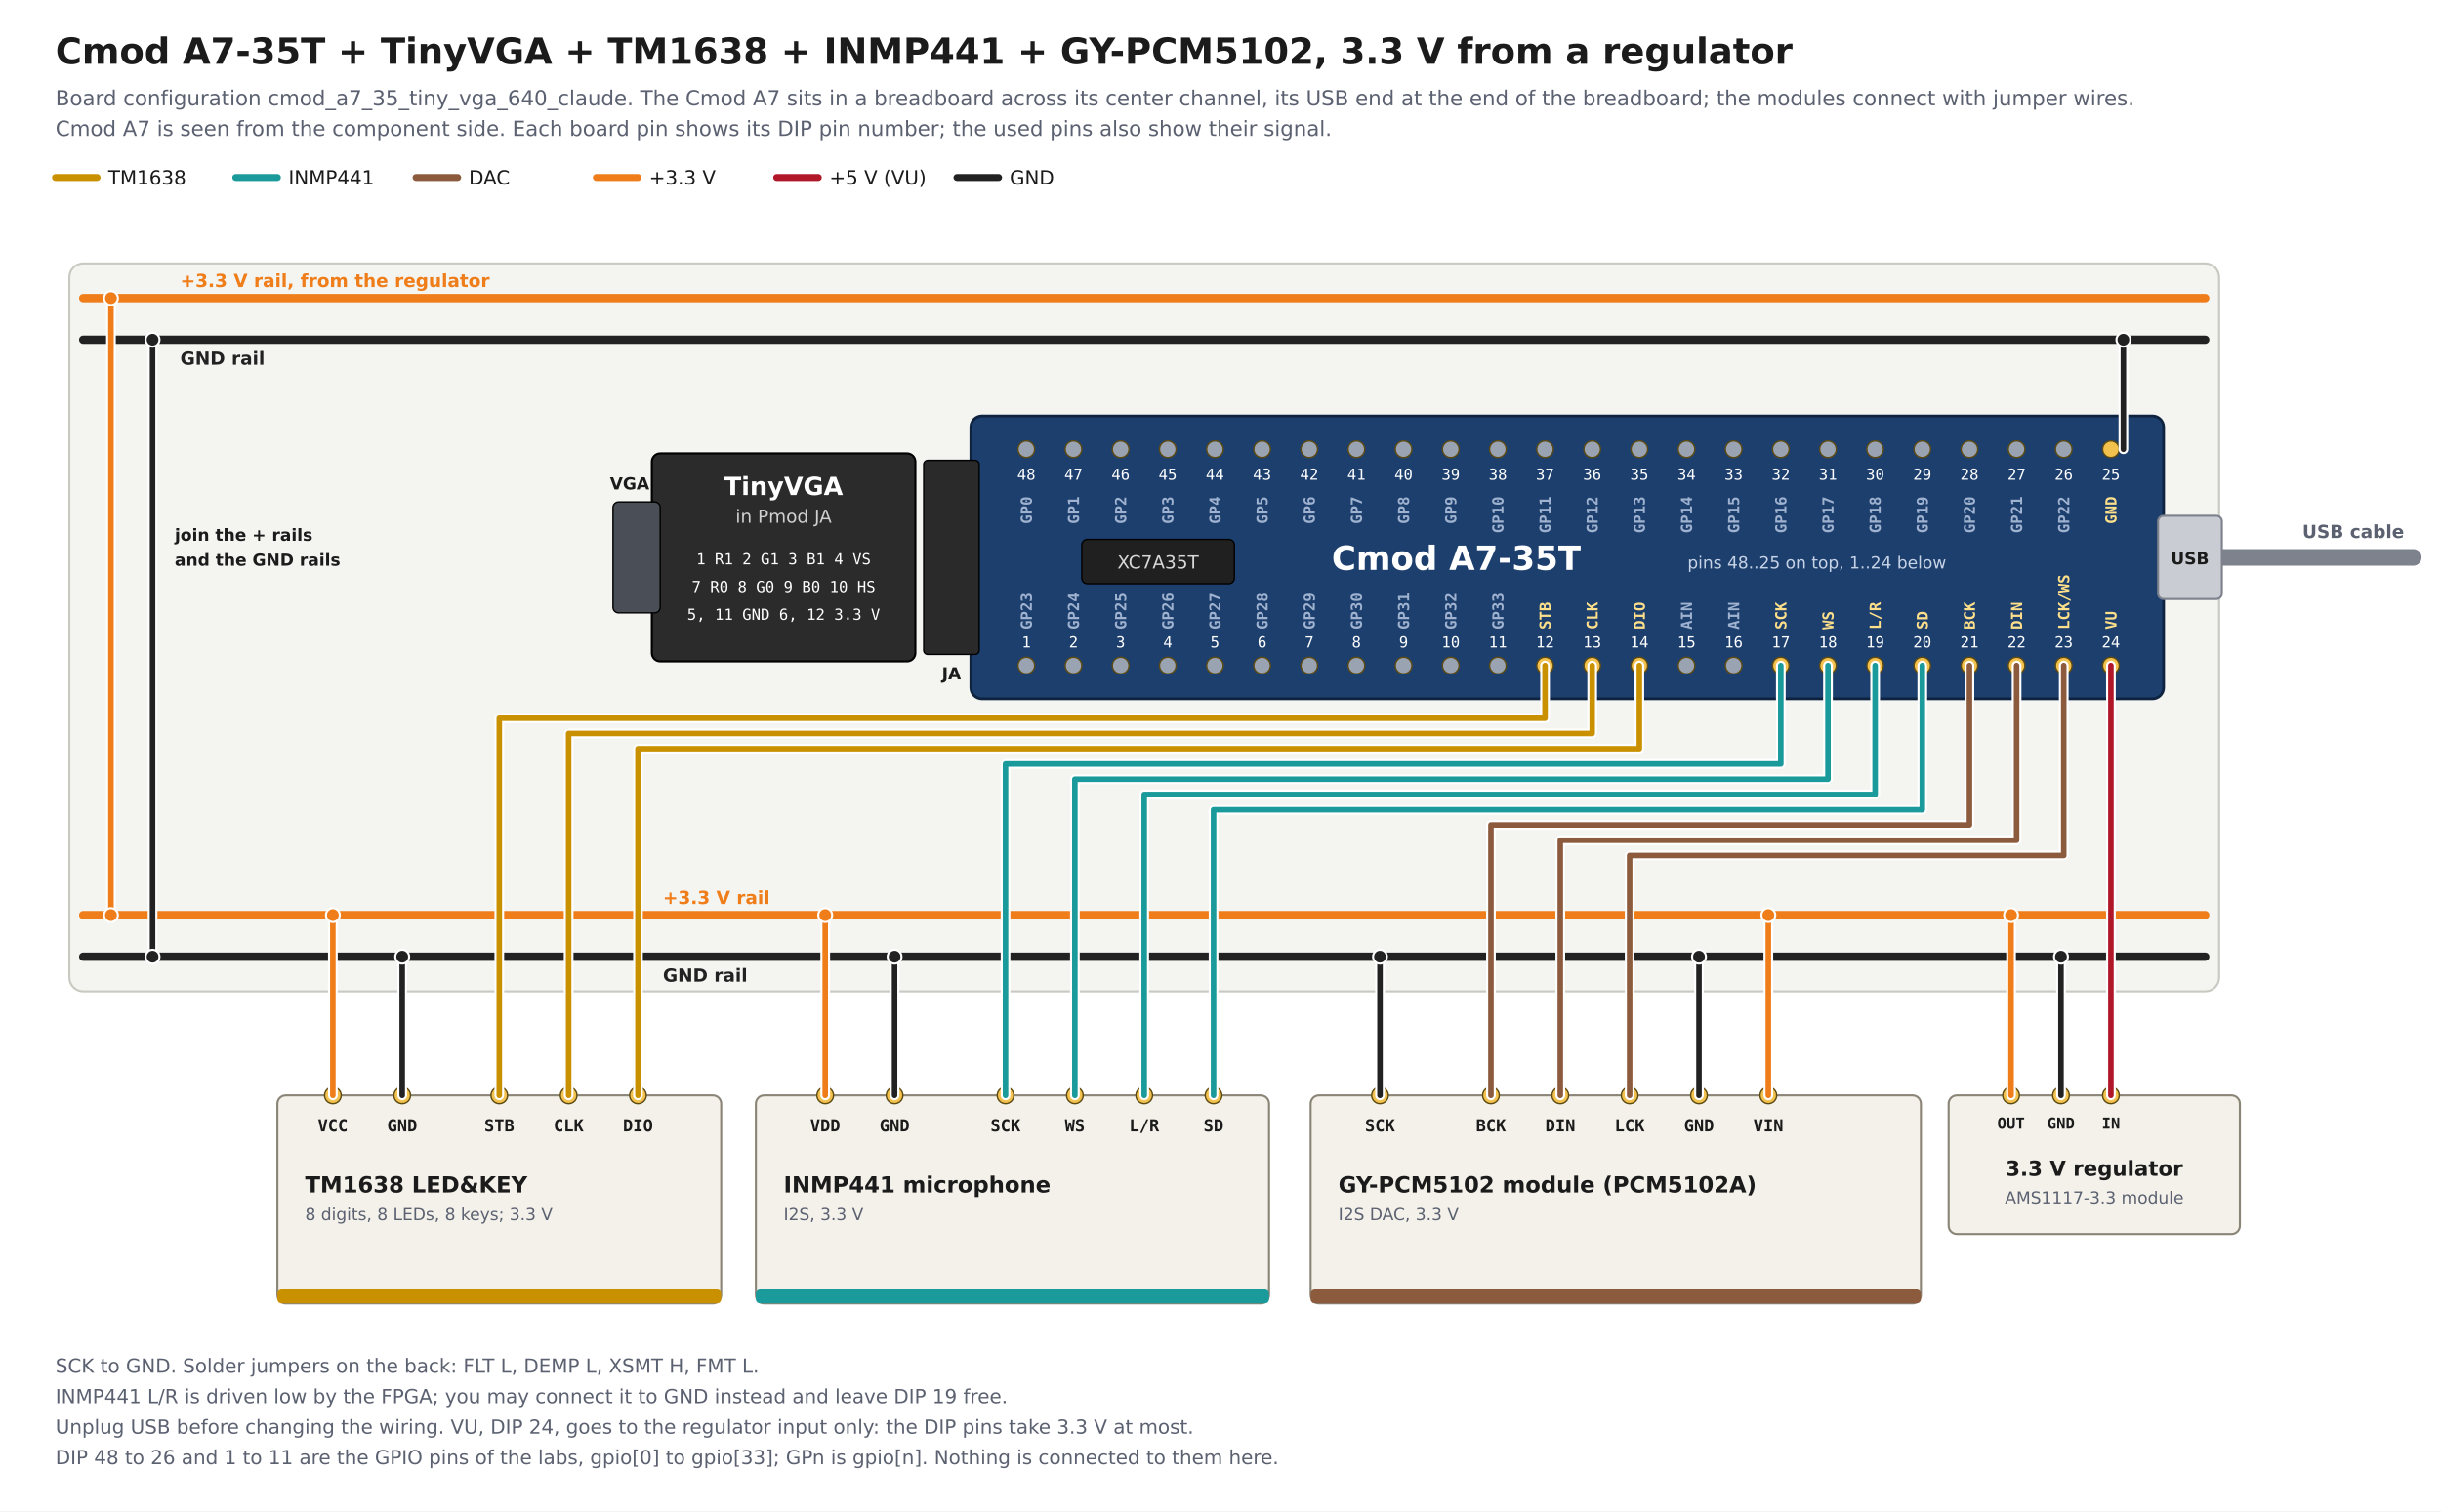
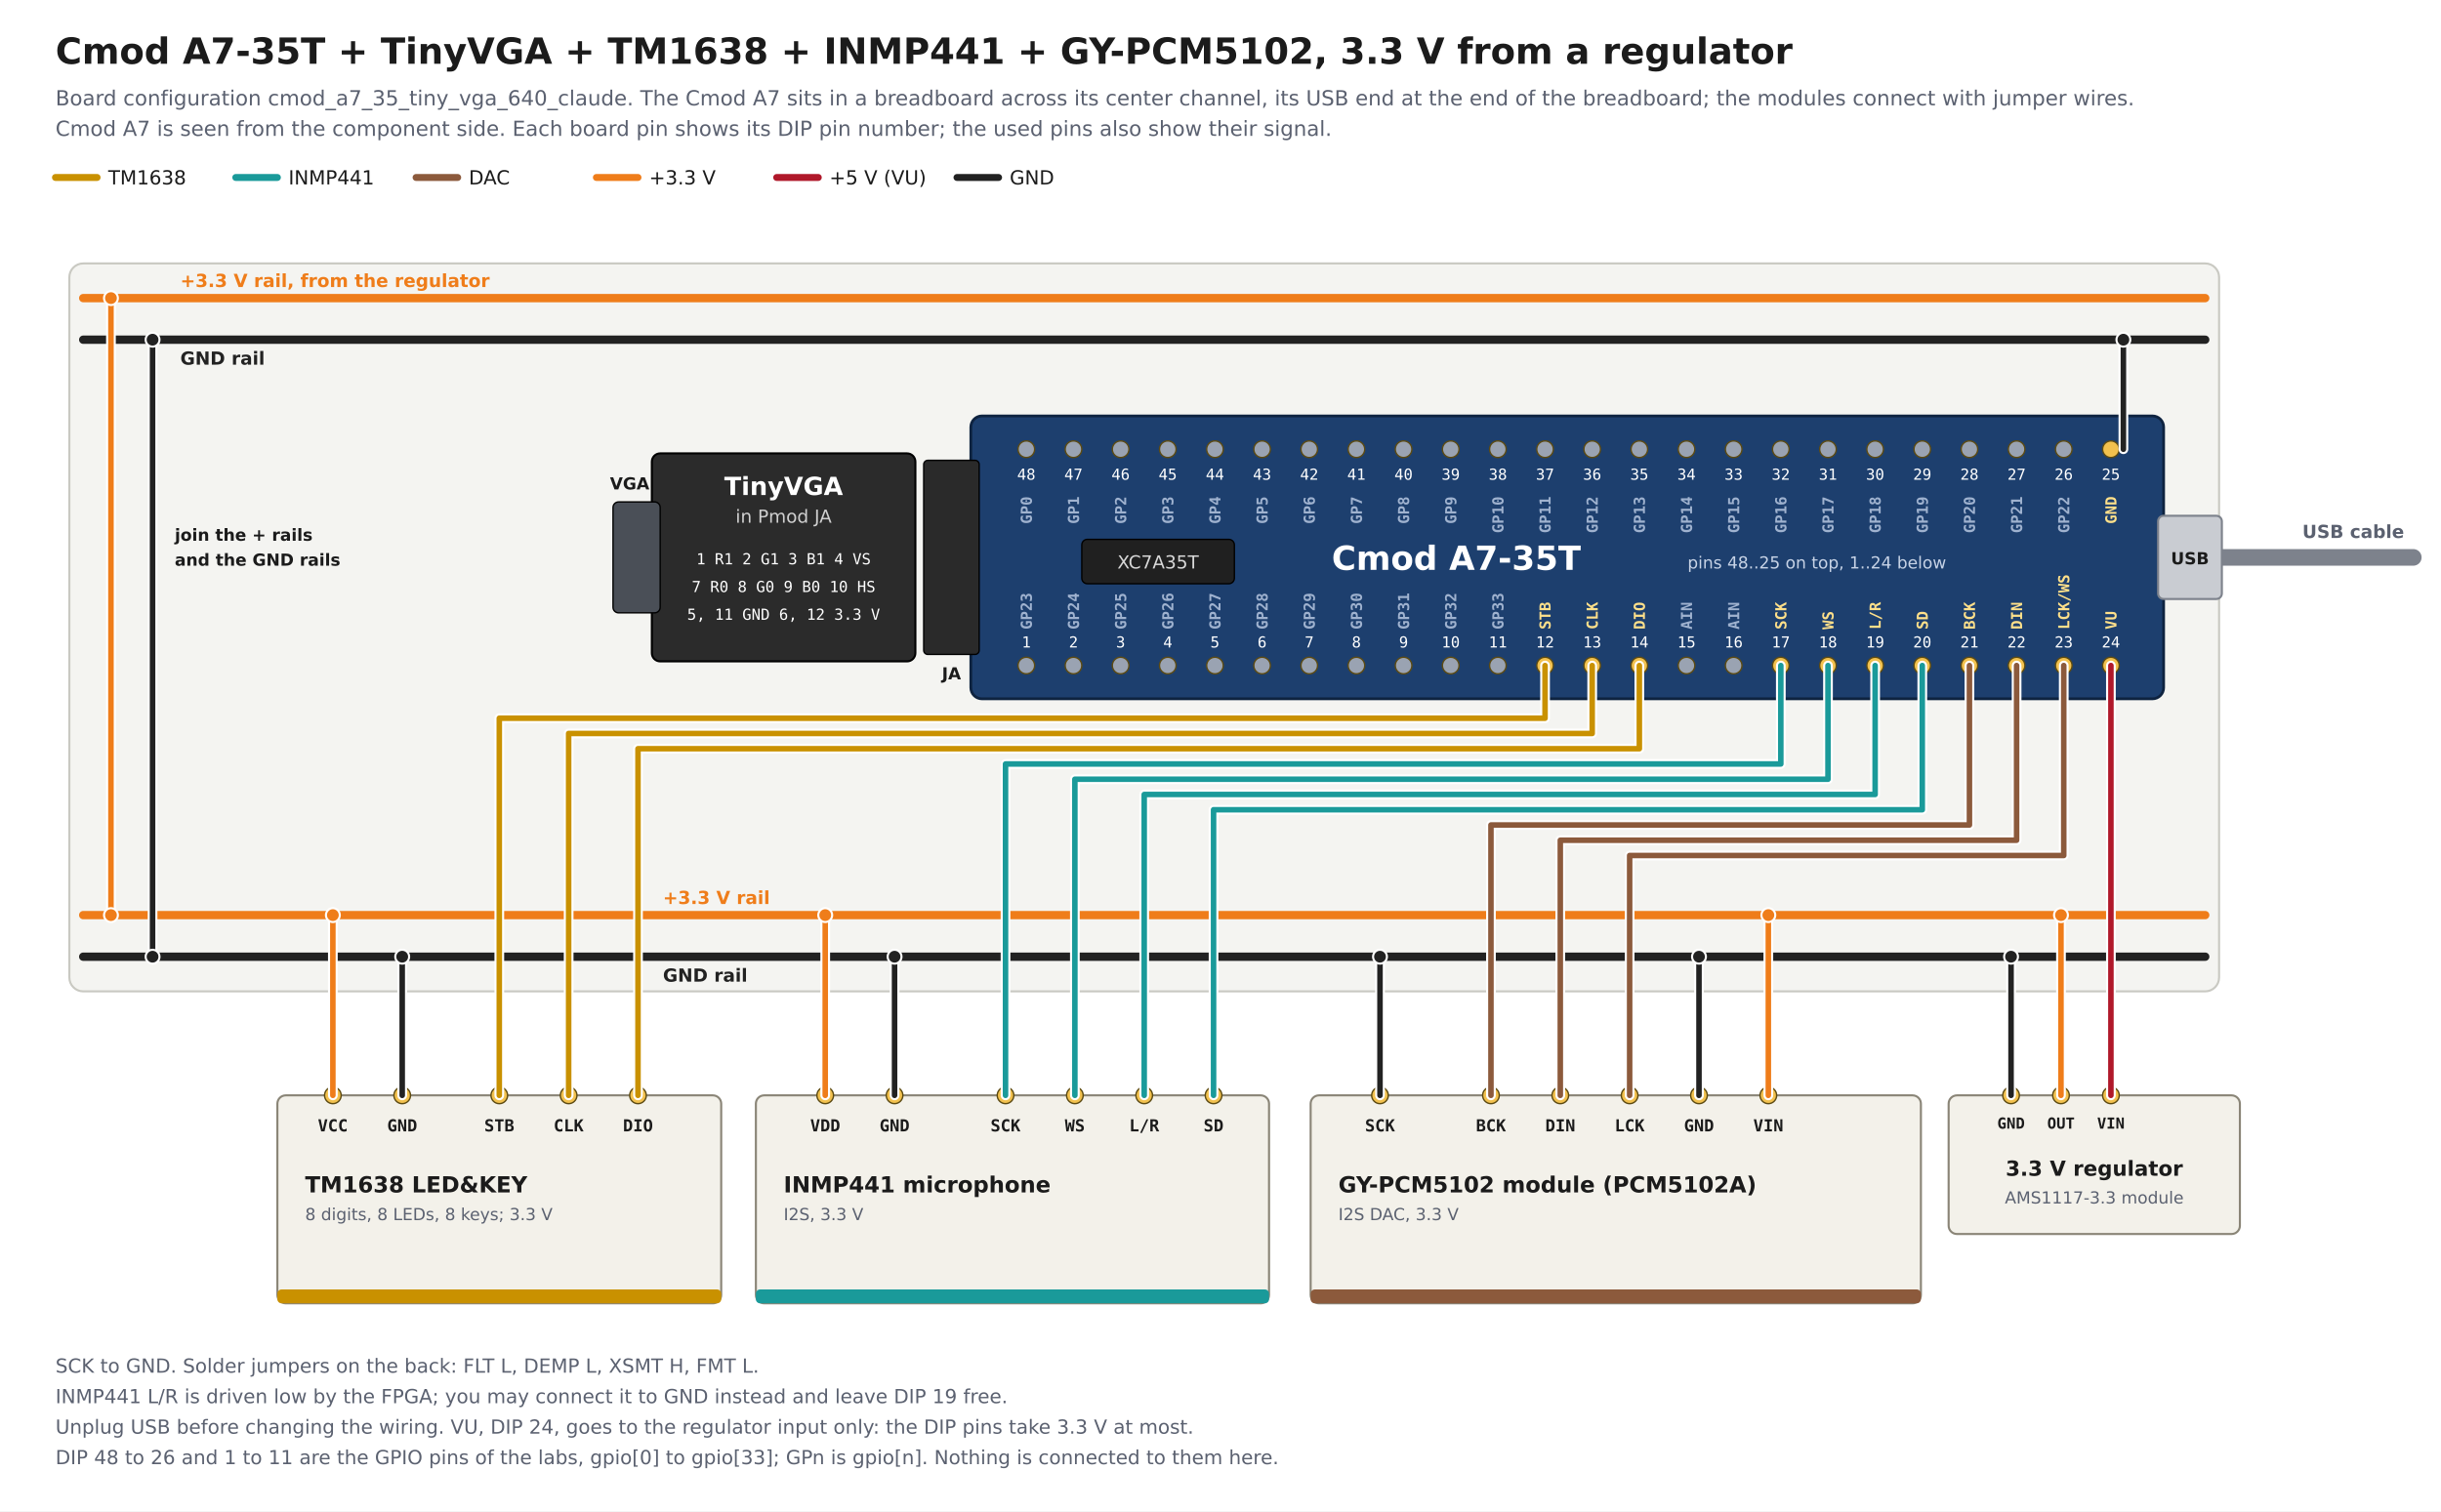
<svg xmlns="http://www.w3.org/2000/svg" width="1760" height="1090" viewBox="0 0 1760 1090">
  <rect width="1760" height="1090" fill="#ffffff" />
  <text x="40" y="46" font-family="DejaVu Sans, Liberation Sans, Arial, sans-serif" font-size="26" font-weight="bold" fill="#1b1b1b" text-anchor="start">Cmod A7-35T + TinyVGA + TM1638 + INMP441 + GY-PCM5102, 3.3 V from a regulator</text>
  <text x="40" y="76" font-family="DejaVu Sans, Liberation Sans, Arial, sans-serif" font-size="15" font-weight="normal" fill="#5b6170" text-anchor="start">Board configuration cmod_a7_35_tiny_vga_640_claude. The Cmod A7 sits in a breadboard across its center channel, its USB end at the end of the breadboard; the modules connect with jumper wires.</text>
  <text x="40" y="98" font-family="DejaVu Sans, Liberation Sans, Arial, sans-serif" font-size="15" font-weight="normal" fill="#5b6170" text-anchor="start">Cmod A7 is seen from the component side. Each board pin shows its DIP pin number; the used pins also show their signal.</text>
  <line x1="40" y1="128" x2="70" y2="128" stroke="#c99100" stroke-width="5" stroke-linecap="round" />
  <text x="78" y="133" font-family="DejaVu Sans, Liberation Sans, Arial, sans-serif" font-size="14" font-weight="normal" fill="#1b1b1b" text-anchor="start">TM1638</text>
  <line x1="170" y1="128" x2="200" y2="128" stroke="#1a9a9a" stroke-width="5" stroke-linecap="round" />
  <text x="208" y="133" font-family="DejaVu Sans, Liberation Sans, Arial, sans-serif" font-size="14" font-weight="normal" fill="#1b1b1b" text-anchor="start">INMP441</text>
  <line x1="300" y1="128" x2="330" y2="128" stroke="#8c5a3c" stroke-width="5" stroke-linecap="round" />
  <text x="338" y="133" font-family="DejaVu Sans, Liberation Sans, Arial, sans-serif" font-size="14" font-weight="normal" fill="#1b1b1b" text-anchor="start">DAC</text>
  <line x1="430" y1="128" x2="460" y2="128" stroke="#ef7d1a" stroke-width="5" stroke-linecap="round" />
  <text x="468" y="133" font-family="DejaVu Sans, Liberation Sans, Arial, sans-serif" font-size="14" font-weight="normal" fill="#1b1b1b" text-anchor="start">+3.3 V</text>
  <line x1="560" y1="128" x2="590" y2="128" stroke="#b0182a" stroke-width="5" stroke-linecap="round" />
  <text x="598" y="133" font-family="DejaVu Sans, Liberation Sans, Arial, sans-serif" font-size="14" font-weight="normal" fill="#1b1b1b" text-anchor="start">+5 V (VU)</text>
  <line x1="690" y1="128" x2="720" y2="128" stroke="#222222" stroke-width="5" stroke-linecap="round" />
  <text x="728" y="133" font-family="DejaVu Sans, Liberation Sans, Arial, sans-serif" font-size="14" font-weight="normal" fill="#1b1b1b" text-anchor="start">GND</text>
  <rect x="50" y="190" width="1550" height="525" rx="10" fill="#f4f4f1" stroke="#c9c9c2" stroke-width="1.5" />
  <text x="130" y="207" font-family="DejaVu Sans, Liberation Sans, Arial, sans-serif" font-size="13" font-weight="bold" fill="#ef7d1a" text-anchor="start">+3.3 V rail, from the regulator</text>
  <text x="130" y="263" font-family="DejaVu Sans, Liberation Sans, Arial, sans-serif" font-size="13" font-weight="bold" fill="#222222" text-anchor="start">GND rail</text>
  <text x="478" y="652" font-family="DejaVu Sans, Liberation Sans, Arial, sans-serif" font-size="13" font-weight="bold" fill="#ef7d1a" text-anchor="start">+3.3 V rail</text>
  <text x="478" y="708" font-family="DejaVu Sans, Liberation Sans, Arial, sans-serif" font-size="13" font-weight="bold" fill="#222222" text-anchor="start">GND rail</text>
  <line x1="60" y1="215" x2="1590" y2="215" stroke="#ef7d1a" stroke-width="6" stroke-linecap="round" />
  <line x1="60" y1="245" x2="1590" y2="245" stroke="#222222" stroke-width="6" stroke-linecap="round" />
  <line x1="60" y1="660" x2="1590" y2="660" stroke="#ef7d1a" stroke-width="6" stroke-linecap="round" />
  <line x1="60" y1="690" x2="1590" y2="690" stroke="#222222" stroke-width="6" stroke-linecap="round" />
  <polyline points="80,215 80,660" fill="none" stroke="#ffffff" stroke-width="7" stroke-linejoin="round" stroke-linecap="round" />
  <polyline points="80,215 80,660" fill="none" stroke="#ef7d1a" stroke-width="4" stroke-linejoin="round" stroke-linecap="round" />
  <circle cx="80" cy="215" r="5" fill="#ef7d1a" stroke="#ffffff" stroke-width="1.5" />
  <circle cx="80" cy="660" r="5" fill="#ef7d1a" stroke="#ffffff" stroke-width="1.5" />
  <polyline points="110,245 110,690" fill="none" stroke="#ffffff" stroke-width="7" stroke-linejoin="round" stroke-linecap="round" />
  <polyline points="110,245 110,690" fill="none" stroke="#222222" stroke-width="4" stroke-linejoin="round" stroke-linecap="round" />
  <circle cx="110" cy="245" r="5" fill="#222222" stroke="#ffffff" stroke-width="1.5" />
  <circle cx="110" cy="690" r="5" fill="#222222" stroke="#ffffff" stroke-width="1.5" />
  <text x="126" y="390" font-family="DejaVu Sans, Liberation Sans, Arial, sans-serif" font-size="12" font-weight="bold" fill="#1b1b1b" text-anchor="start">join the + rails</text>
  <text x="126" y="408" font-family="DejaVu Sans, Liberation Sans, Arial, sans-serif" font-size="12" font-weight="bold" fill="#1b1b1b" text-anchor="start">and the GND rails</text>
  <rect x="700" y="300" width="860" height="204" rx="8" fill="#1d3f6e" stroke="#0e2340" stroke-width="2" />
  <line x1="1602" y1="402" x2="1740" y2="402" stroke="#7d828c" stroke-width="12" stroke-linecap="round" />
  <rect x="1556" y="372" width="46" height="60" rx="4" fill="#c9ccd2" stroke="#7d828c" stroke-width="1.5" />
  <text x="1579" y="407" font-family="DejaVu Sans, Liberation Sans, Arial, sans-serif" font-size="12" font-weight="bold" fill="#1b1b1b" text-anchor="middle">USB</text>
  <text x="1660" y="388" font-family="DejaVu Sans, Liberation Sans, Arial, sans-serif" font-size="13" font-weight="bold" fill="#5b6170" text-anchor="start">USB cable</text>
  <rect x="780" y="389" width="110" height="32" rx="4" fill="#202020" stroke="#000000" stroke-width="1" />
  <text x="835" y="410" font-family="DejaVu Sans, Liberation Sans, Arial, sans-serif" font-size="13" font-weight="normal" fill="#d8d8d8" text-anchor="middle">XC7A35T</text>
  <text x="1050" y="411" font-family="DejaVu Sans, Liberation Sans, Arial, sans-serif" font-size="24" font-weight="bold" fill="#ffffff" text-anchor="middle">Cmod A7-35T</text>
  <text x="1310" y="410" font-family="DejaVu Sans, Liberation Sans, Arial, sans-serif" font-size="12" font-weight="normal" fill="#c7d3e6" text-anchor="middle">pins 48..25 on top, 1..24 below</text>
  <circle cx="740" cy="480" r="6" fill="#9aa3b2" stroke="#5c4a12" stroke-width="1" />
  <text x="740" y="467" font-family="DejaVu Sans Mono, Liberation Mono, monospace" font-size="11" font-weight="normal" fill="#ffffff" text-anchor="middle">1</text>
  <text x="744" y="454" font-family="DejaVu Sans Mono, Liberation Mono, monospace" font-size="11" font-weight="bold" fill="#9fb2cf" text-anchor="start" transform="rotate(-90 744 454)">GP23</text>
  <circle cx="774" cy="480" r="6" fill="#9aa3b2" stroke="#5c4a12" stroke-width="1" />
  <text x="774" y="467" font-family="DejaVu Sans Mono, Liberation Mono, monospace" font-size="11" font-weight="normal" fill="#ffffff" text-anchor="middle">2</text>
  <text x="778" y="454" font-family="DejaVu Sans Mono, Liberation Mono, monospace" font-size="11" font-weight="bold" fill="#9fb2cf" text-anchor="start" transform="rotate(-90 778 454)">GP24</text>
  <circle cx="808" cy="480" r="6" fill="#9aa3b2" stroke="#5c4a12" stroke-width="1" />
  <text x="808" y="467" font-family="DejaVu Sans Mono, Liberation Mono, monospace" font-size="11" font-weight="normal" fill="#ffffff" text-anchor="middle">3</text>
  <text x="812" y="454" font-family="DejaVu Sans Mono, Liberation Mono, monospace" font-size="11" font-weight="bold" fill="#9fb2cf" text-anchor="start" transform="rotate(-90 812 454)">GP25</text>
  <circle cx="842" cy="480" r="6" fill="#9aa3b2" stroke="#5c4a12" stroke-width="1" />
  <text x="842" y="467" font-family="DejaVu Sans Mono, Liberation Mono, monospace" font-size="11" font-weight="normal" fill="#ffffff" text-anchor="middle">4</text>
  <text x="846" y="454" font-family="DejaVu Sans Mono, Liberation Mono, monospace" font-size="11" font-weight="bold" fill="#9fb2cf" text-anchor="start" transform="rotate(-90 846 454)">GP26</text>
  <circle cx="876" cy="480" r="6" fill="#9aa3b2" stroke="#5c4a12" stroke-width="1" />
  <text x="876" y="467" font-family="DejaVu Sans Mono, Liberation Mono, monospace" font-size="11" font-weight="normal" fill="#ffffff" text-anchor="middle">5</text>
  <text x="880" y="454" font-family="DejaVu Sans Mono, Liberation Mono, monospace" font-size="11" font-weight="bold" fill="#9fb2cf" text-anchor="start" transform="rotate(-90 880 454)">GP27</text>
  <circle cx="910" cy="480" r="6" fill="#9aa3b2" stroke="#5c4a12" stroke-width="1" />
  <text x="910" y="467" font-family="DejaVu Sans Mono, Liberation Mono, monospace" font-size="11" font-weight="normal" fill="#ffffff" text-anchor="middle">6</text>
  <text x="914" y="454" font-family="DejaVu Sans Mono, Liberation Mono, monospace" font-size="11" font-weight="bold" fill="#9fb2cf" text-anchor="start" transform="rotate(-90 914 454)">GP28</text>
  <circle cx="944" cy="480" r="6" fill="#9aa3b2" stroke="#5c4a12" stroke-width="1" />
  <text x="944" y="467" font-family="DejaVu Sans Mono, Liberation Mono, monospace" font-size="11" font-weight="normal" fill="#ffffff" text-anchor="middle">7</text>
  <text x="948" y="454" font-family="DejaVu Sans Mono, Liberation Mono, monospace" font-size="11" font-weight="bold" fill="#9fb2cf" text-anchor="start" transform="rotate(-90 948 454)">GP29</text>
  <circle cx="978" cy="480" r="6" fill="#9aa3b2" stroke="#5c4a12" stroke-width="1" />
  <text x="978" y="467" font-family="DejaVu Sans Mono, Liberation Mono, monospace" font-size="11" font-weight="normal" fill="#ffffff" text-anchor="middle">8</text>
  <text x="982" y="454" font-family="DejaVu Sans Mono, Liberation Mono, monospace" font-size="11" font-weight="bold" fill="#9fb2cf" text-anchor="start" transform="rotate(-90 982 454)">GP30</text>
  <circle cx="1012" cy="480" r="6" fill="#9aa3b2" stroke="#5c4a12" stroke-width="1" />
  <text x="1012" y="467" font-family="DejaVu Sans Mono, Liberation Mono, monospace" font-size="11" font-weight="normal" fill="#ffffff" text-anchor="middle">9</text>
  <text x="1016" y="454" font-family="DejaVu Sans Mono, Liberation Mono, monospace" font-size="11" font-weight="bold" fill="#9fb2cf" text-anchor="start" transform="rotate(-90 1016 454)">GP31</text>
  <circle cx="1046" cy="480" r="6" fill="#9aa3b2" stroke="#5c4a12" stroke-width="1" />
  <text x="1046" y="467" font-family="DejaVu Sans Mono, Liberation Mono, monospace" font-size="11" font-weight="normal" fill="#ffffff" text-anchor="middle">10</text>
  <text x="1050" y="454" font-family="DejaVu Sans Mono, Liberation Mono, monospace" font-size="11" font-weight="bold" fill="#9fb2cf" text-anchor="start" transform="rotate(-90 1050 454)">GP32</text>
  <circle cx="1080" cy="480" r="6" fill="#9aa3b2" stroke="#5c4a12" stroke-width="1" />
  <text x="1080" y="467" font-family="DejaVu Sans Mono, Liberation Mono, monospace" font-size="11" font-weight="normal" fill="#ffffff" text-anchor="middle">11</text>
  <text x="1084" y="454" font-family="DejaVu Sans Mono, Liberation Mono, monospace" font-size="11" font-weight="bold" fill="#9fb2cf" text-anchor="start" transform="rotate(-90 1084 454)">GP33</text>
  <circle cx="1114" cy="480" r="6" fill="#f2c14e" stroke="#5c4a12" stroke-width="1" />
  <text x="1114" y="467" font-family="DejaVu Sans Mono, Liberation Mono, monospace" font-size="11" font-weight="normal" fill="#ffffff" text-anchor="middle">12</text>
  <text x="1118" y="454" font-family="DejaVu Sans Mono, Liberation Mono, monospace" font-size="11" font-weight="bold" fill="#ffe08a" text-anchor="start" transform="rotate(-90 1118 454)">STB</text>
  <circle cx="1148" cy="480" r="6" fill="#f2c14e" stroke="#5c4a12" stroke-width="1" />
  <text x="1148" y="467" font-family="DejaVu Sans Mono, Liberation Mono, monospace" font-size="11" font-weight="normal" fill="#ffffff" text-anchor="middle">13</text>
  <text x="1152" y="454" font-family="DejaVu Sans Mono, Liberation Mono, monospace" font-size="11" font-weight="bold" fill="#ffe08a" text-anchor="start" transform="rotate(-90 1152 454)">CLK</text>
  <circle cx="1182" cy="480" r="6" fill="#f2c14e" stroke="#5c4a12" stroke-width="1" />
  <text x="1182" y="467" font-family="DejaVu Sans Mono, Liberation Mono, monospace" font-size="11" font-weight="normal" fill="#ffffff" text-anchor="middle">14</text>
  <text x="1186" y="454" font-family="DejaVu Sans Mono, Liberation Mono, monospace" font-size="11" font-weight="bold" fill="#ffe08a" text-anchor="start" transform="rotate(-90 1186 454)">DIO</text>
  <circle cx="1216" cy="480" r="6" fill="#9aa3b2" stroke="#5c4a12" stroke-width="1" />
  <text x="1216" y="467" font-family="DejaVu Sans Mono, Liberation Mono, monospace" font-size="11" font-weight="normal" fill="#ffffff" text-anchor="middle">15</text>
  <text x="1220" y="454" font-family="DejaVu Sans Mono, Liberation Mono, monospace" font-size="11" font-weight="bold" fill="#9fb2cf" text-anchor="start" transform="rotate(-90 1220 454)">AIN</text>
  <circle cx="1250" cy="480" r="6" fill="#9aa3b2" stroke="#5c4a12" stroke-width="1" />
  <text x="1250" y="467" font-family="DejaVu Sans Mono, Liberation Mono, monospace" font-size="11" font-weight="normal" fill="#ffffff" text-anchor="middle">16</text>
  <text x="1254" y="454" font-family="DejaVu Sans Mono, Liberation Mono, monospace" font-size="11" font-weight="bold" fill="#9fb2cf" text-anchor="start" transform="rotate(-90 1254 454)">AIN</text>
  <circle cx="1284" cy="480" r="6" fill="#f2c14e" stroke="#5c4a12" stroke-width="1" />
  <text x="1284" y="467" font-family="DejaVu Sans Mono, Liberation Mono, monospace" font-size="11" font-weight="normal" fill="#ffffff" text-anchor="middle">17</text>
  <text x="1288" y="454" font-family="DejaVu Sans Mono, Liberation Mono, monospace" font-size="11" font-weight="bold" fill="#ffe08a" text-anchor="start" transform="rotate(-90 1288 454)">SCK</text>
  <circle cx="1318" cy="480" r="6" fill="#f2c14e" stroke="#5c4a12" stroke-width="1" />
  <text x="1318" y="467" font-family="DejaVu Sans Mono, Liberation Mono, monospace" font-size="11" font-weight="normal" fill="#ffffff" text-anchor="middle">18</text>
  <text x="1322" y="454" font-family="DejaVu Sans Mono, Liberation Mono, monospace" font-size="11" font-weight="bold" fill="#ffe08a" text-anchor="start" transform="rotate(-90 1322 454)">WS</text>
  <circle cx="1352" cy="480" r="6" fill="#f2c14e" stroke="#5c4a12" stroke-width="1" />
  <text x="1352" y="467" font-family="DejaVu Sans Mono, Liberation Mono, monospace" font-size="11" font-weight="normal" fill="#ffffff" text-anchor="middle">19</text>
  <text x="1356" y="454" font-family="DejaVu Sans Mono, Liberation Mono, monospace" font-size="11" font-weight="bold" fill="#ffe08a" text-anchor="start" transform="rotate(-90 1356 454)">L/R</text>
  <circle cx="1386" cy="480" r="6" fill="#f2c14e" stroke="#5c4a12" stroke-width="1" />
  <text x="1386" y="467" font-family="DejaVu Sans Mono, Liberation Mono, monospace" font-size="11" font-weight="normal" fill="#ffffff" text-anchor="middle">20</text>
  <text x="1390" y="454" font-family="DejaVu Sans Mono, Liberation Mono, monospace" font-size="11" font-weight="bold" fill="#ffe08a" text-anchor="start" transform="rotate(-90 1390 454)">SD</text>
  <circle cx="1420" cy="480" r="6" fill="#f2c14e" stroke="#5c4a12" stroke-width="1" />
  <text x="1420" y="467" font-family="DejaVu Sans Mono, Liberation Mono, monospace" font-size="11" font-weight="normal" fill="#ffffff" text-anchor="middle">21</text>
  <text x="1424" y="454" font-family="DejaVu Sans Mono, Liberation Mono, monospace" font-size="11" font-weight="bold" fill="#ffe08a" text-anchor="start" transform="rotate(-90 1424 454)">BCK</text>
  <circle cx="1454" cy="480" r="6" fill="#f2c14e" stroke="#5c4a12" stroke-width="1" />
  <text x="1454" y="467" font-family="DejaVu Sans Mono, Liberation Mono, monospace" font-size="11" font-weight="normal" fill="#ffffff" text-anchor="middle">22</text>
  <text x="1458" y="454" font-family="DejaVu Sans Mono, Liberation Mono, monospace" font-size="11" font-weight="bold" fill="#ffe08a" text-anchor="start" transform="rotate(-90 1458 454)">DIN</text>
  <circle cx="1488" cy="480" r="6" fill="#f2c14e" stroke="#5c4a12" stroke-width="1" />
  <text x="1488" y="467" font-family="DejaVu Sans Mono, Liberation Mono, monospace" font-size="11" font-weight="normal" fill="#ffffff" text-anchor="middle">23</text>
  <text x="1492" y="454" font-family="DejaVu Sans Mono, Liberation Mono, monospace" font-size="11" font-weight="bold" fill="#ffe08a" text-anchor="start" transform="rotate(-90 1492 454)">LCK/WS</text>
  <circle cx="1522" cy="480" r="6" fill="#f2c14e" stroke="#5c4a12" stroke-width="1" />
  <text x="1522" y="467" font-family="DejaVu Sans Mono, Liberation Mono, monospace" font-size="11" font-weight="normal" fill="#ffffff" text-anchor="middle">24</text>
  <text x="1526" y="454" font-family="DejaVu Sans Mono, Liberation Mono, monospace" font-size="11" font-weight="bold" fill="#ffe08a" text-anchor="start" transform="rotate(-90 1526 454)">VU</text>
  <circle cx="1522" cy="324" r="6" fill="#f2c14e" stroke="#5c4a12" stroke-width="1" />
  <text x="1522" y="346" font-family="DejaVu Sans Mono, Liberation Mono, monospace" font-size="11" font-weight="normal" fill="#ffffff" text-anchor="middle">25</text>
  <text x="1526" y="358" font-family="DejaVu Sans Mono, Liberation Mono, monospace" font-size="11" font-weight="bold" fill="#ffe08a" text-anchor="end" transform="rotate(-90 1526 358)">GND</text>
  <circle cx="1488" cy="324" r="6" fill="#9aa3b2" stroke="#5c4a12" stroke-width="1" />
  <text x="1488" y="346" font-family="DejaVu Sans Mono, Liberation Mono, monospace" font-size="11" font-weight="normal" fill="#ffffff" text-anchor="middle">26</text>
  <text x="1492" y="358" font-family="DejaVu Sans Mono, Liberation Mono, monospace" font-size="11" font-weight="bold" fill="#9fb2cf" text-anchor="end" transform="rotate(-90 1492 358)">GP22</text>
  <circle cx="1454" cy="324" r="6" fill="#9aa3b2" stroke="#5c4a12" stroke-width="1" />
  <text x="1454" y="346" font-family="DejaVu Sans Mono, Liberation Mono, monospace" font-size="11" font-weight="normal" fill="#ffffff" text-anchor="middle">27</text>
  <text x="1458" y="358" font-family="DejaVu Sans Mono, Liberation Mono, monospace" font-size="11" font-weight="bold" fill="#9fb2cf" text-anchor="end" transform="rotate(-90 1458 358)">GP21</text>
  <circle cx="1420" cy="324" r="6" fill="#9aa3b2" stroke="#5c4a12" stroke-width="1" />
  <text x="1420" y="346" font-family="DejaVu Sans Mono, Liberation Mono, monospace" font-size="11" font-weight="normal" fill="#ffffff" text-anchor="middle">28</text>
  <text x="1424" y="358" font-family="DejaVu Sans Mono, Liberation Mono, monospace" font-size="11" font-weight="bold" fill="#9fb2cf" text-anchor="end" transform="rotate(-90 1424 358)">GP20</text>
  <circle cx="1386" cy="324" r="6" fill="#9aa3b2" stroke="#5c4a12" stroke-width="1" />
  <text x="1386" y="346" font-family="DejaVu Sans Mono, Liberation Mono, monospace" font-size="11" font-weight="normal" fill="#ffffff" text-anchor="middle">29</text>
  <text x="1390" y="358" font-family="DejaVu Sans Mono, Liberation Mono, monospace" font-size="11" font-weight="bold" fill="#9fb2cf" text-anchor="end" transform="rotate(-90 1390 358)">GP19</text>
  <circle cx="1352" cy="324" r="6" fill="#9aa3b2" stroke="#5c4a12" stroke-width="1" />
  <text x="1352" y="346" font-family="DejaVu Sans Mono, Liberation Mono, monospace" font-size="11" font-weight="normal" fill="#ffffff" text-anchor="middle">30</text>
  <text x="1356" y="358" font-family="DejaVu Sans Mono, Liberation Mono, monospace" font-size="11" font-weight="bold" fill="#9fb2cf" text-anchor="end" transform="rotate(-90 1356 358)">GP18</text>
  <circle cx="1318" cy="324" r="6" fill="#9aa3b2" stroke="#5c4a12" stroke-width="1" />
  <text x="1318" y="346" font-family="DejaVu Sans Mono, Liberation Mono, monospace" font-size="11" font-weight="normal" fill="#ffffff" text-anchor="middle">31</text>
  <text x="1322" y="358" font-family="DejaVu Sans Mono, Liberation Mono, monospace" font-size="11" font-weight="bold" fill="#9fb2cf" text-anchor="end" transform="rotate(-90 1322 358)">GP17</text>
  <circle cx="1284" cy="324" r="6" fill="#9aa3b2" stroke="#5c4a12" stroke-width="1" />
  <text x="1284" y="346" font-family="DejaVu Sans Mono, Liberation Mono, monospace" font-size="11" font-weight="normal" fill="#ffffff" text-anchor="middle">32</text>
  <text x="1288" y="358" font-family="DejaVu Sans Mono, Liberation Mono, monospace" font-size="11" font-weight="bold" fill="#9fb2cf" text-anchor="end" transform="rotate(-90 1288 358)">GP16</text>
  <circle cx="1250" cy="324" r="6" fill="#9aa3b2" stroke="#5c4a12" stroke-width="1" />
  <text x="1250" y="346" font-family="DejaVu Sans Mono, Liberation Mono, monospace" font-size="11" font-weight="normal" fill="#ffffff" text-anchor="middle">33</text>
  <text x="1254" y="358" font-family="DejaVu Sans Mono, Liberation Mono, monospace" font-size="11" font-weight="bold" fill="#9fb2cf" text-anchor="end" transform="rotate(-90 1254 358)">GP15</text>
  <circle cx="1216" cy="324" r="6" fill="#9aa3b2" stroke="#5c4a12" stroke-width="1" />
  <text x="1216" y="346" font-family="DejaVu Sans Mono, Liberation Mono, monospace" font-size="11" font-weight="normal" fill="#ffffff" text-anchor="middle">34</text>
  <text x="1220" y="358" font-family="DejaVu Sans Mono, Liberation Mono, monospace" font-size="11" font-weight="bold" fill="#9fb2cf" text-anchor="end" transform="rotate(-90 1220 358)">GP14</text>
  <circle cx="1182" cy="324" r="6" fill="#9aa3b2" stroke="#5c4a12" stroke-width="1" />
  <text x="1182" y="346" font-family="DejaVu Sans Mono, Liberation Mono, monospace" font-size="11" font-weight="normal" fill="#ffffff" text-anchor="middle">35</text>
  <text x="1186" y="358" font-family="DejaVu Sans Mono, Liberation Mono, monospace" font-size="11" font-weight="bold" fill="#9fb2cf" text-anchor="end" transform="rotate(-90 1186 358)">GP13</text>
  <circle cx="1148" cy="324" r="6" fill="#9aa3b2" stroke="#5c4a12" stroke-width="1" />
  <text x="1148" y="346" font-family="DejaVu Sans Mono, Liberation Mono, monospace" font-size="11" font-weight="normal" fill="#ffffff" text-anchor="middle">36</text>
  <text x="1152" y="358" font-family="DejaVu Sans Mono, Liberation Mono, monospace" font-size="11" font-weight="bold" fill="#9fb2cf" text-anchor="end" transform="rotate(-90 1152 358)">GP12</text>
  <circle cx="1114" cy="324" r="6" fill="#9aa3b2" stroke="#5c4a12" stroke-width="1" />
  <text x="1114" y="346" font-family="DejaVu Sans Mono, Liberation Mono, monospace" font-size="11" font-weight="normal" fill="#ffffff" text-anchor="middle">37</text>
  <text x="1118" y="358" font-family="DejaVu Sans Mono, Liberation Mono, monospace" font-size="11" font-weight="bold" fill="#9fb2cf" text-anchor="end" transform="rotate(-90 1118 358)">GP11</text>
  <circle cx="1080" cy="324" r="6" fill="#9aa3b2" stroke="#5c4a12" stroke-width="1" />
  <text x="1080" y="346" font-family="DejaVu Sans Mono, Liberation Mono, monospace" font-size="11" font-weight="normal" fill="#ffffff" text-anchor="middle">38</text>
  <text x="1084" y="358" font-family="DejaVu Sans Mono, Liberation Mono, monospace" font-size="11" font-weight="bold" fill="#9fb2cf" text-anchor="end" transform="rotate(-90 1084 358)">GP10</text>
  <circle cx="1046" cy="324" r="6" fill="#9aa3b2" stroke="#5c4a12" stroke-width="1" />
  <text x="1046" y="346" font-family="DejaVu Sans Mono, Liberation Mono, monospace" font-size="11" font-weight="normal" fill="#ffffff" text-anchor="middle">39</text>
  <text x="1050" y="358" font-family="DejaVu Sans Mono, Liberation Mono, monospace" font-size="11" font-weight="bold" fill="#9fb2cf" text-anchor="end" transform="rotate(-90 1050 358)">GP9</text>
  <circle cx="1012" cy="324" r="6" fill="#9aa3b2" stroke="#5c4a12" stroke-width="1" />
  <text x="1012" y="346" font-family="DejaVu Sans Mono, Liberation Mono, monospace" font-size="11" font-weight="normal" fill="#ffffff" text-anchor="middle">40</text>
  <text x="1016" y="358" font-family="DejaVu Sans Mono, Liberation Mono, monospace" font-size="11" font-weight="bold" fill="#9fb2cf" text-anchor="end" transform="rotate(-90 1016 358)">GP8</text>
  <circle cx="978" cy="324" r="6" fill="#9aa3b2" stroke="#5c4a12" stroke-width="1" />
  <text x="978" y="346" font-family="DejaVu Sans Mono, Liberation Mono, monospace" font-size="11" font-weight="normal" fill="#ffffff" text-anchor="middle">41</text>
  <text x="982" y="358" font-family="DejaVu Sans Mono, Liberation Mono, monospace" font-size="11" font-weight="bold" fill="#9fb2cf" text-anchor="end" transform="rotate(-90 982 358)">GP7</text>
  <circle cx="944" cy="324" r="6" fill="#9aa3b2" stroke="#5c4a12" stroke-width="1" />
  <text x="944" y="346" font-family="DejaVu Sans Mono, Liberation Mono, monospace" font-size="11" font-weight="normal" fill="#ffffff" text-anchor="middle">42</text>
  <text x="948" y="358" font-family="DejaVu Sans Mono, Liberation Mono, monospace" font-size="11" font-weight="bold" fill="#9fb2cf" text-anchor="end" transform="rotate(-90 948 358)">GP6</text>
  <circle cx="910" cy="324" r="6" fill="#9aa3b2" stroke="#5c4a12" stroke-width="1" />
  <text x="910" y="346" font-family="DejaVu Sans Mono, Liberation Mono, monospace" font-size="11" font-weight="normal" fill="#ffffff" text-anchor="middle">43</text>
  <text x="914" y="358" font-family="DejaVu Sans Mono, Liberation Mono, monospace" font-size="11" font-weight="bold" fill="#9fb2cf" text-anchor="end" transform="rotate(-90 914 358)">GP5</text>
  <circle cx="876" cy="324" r="6" fill="#9aa3b2" stroke="#5c4a12" stroke-width="1" />
  <text x="876" y="346" font-family="DejaVu Sans Mono, Liberation Mono, monospace" font-size="11" font-weight="normal" fill="#ffffff" text-anchor="middle">44</text>
  <text x="880" y="358" font-family="DejaVu Sans Mono, Liberation Mono, monospace" font-size="11" font-weight="bold" fill="#9fb2cf" text-anchor="end" transform="rotate(-90 880 358)">GP4</text>
  <circle cx="842" cy="324" r="6" fill="#9aa3b2" stroke="#5c4a12" stroke-width="1" />
  <text x="842" y="346" font-family="DejaVu Sans Mono, Liberation Mono, monospace" font-size="11" font-weight="normal" fill="#ffffff" text-anchor="middle">45</text>
  <text x="846" y="358" font-family="DejaVu Sans Mono, Liberation Mono, monospace" font-size="11" font-weight="bold" fill="#9fb2cf" text-anchor="end" transform="rotate(-90 846 358)">GP3</text>
  <circle cx="808" cy="324" r="6" fill="#9aa3b2" stroke="#5c4a12" stroke-width="1" />
  <text x="808" y="346" font-family="DejaVu Sans Mono, Liberation Mono, monospace" font-size="11" font-weight="normal" fill="#ffffff" text-anchor="middle">46</text>
  <text x="812" y="358" font-family="DejaVu Sans Mono, Liberation Mono, monospace" font-size="11" font-weight="bold" fill="#9fb2cf" text-anchor="end" transform="rotate(-90 812 358)">GP2</text>
  <circle cx="774" cy="324" r="6" fill="#9aa3b2" stroke="#5c4a12" stroke-width="1" />
  <text x="774" y="346" font-family="DejaVu Sans Mono, Liberation Mono, monospace" font-size="11" font-weight="normal" fill="#ffffff" text-anchor="middle">47</text>
  <text x="778" y="358" font-family="DejaVu Sans Mono, Liberation Mono, monospace" font-size="11" font-weight="bold" fill="#9fb2cf" text-anchor="end" transform="rotate(-90 778 358)">GP1</text>
  <circle cx="740" cy="324" r="6" fill="#9aa3b2" stroke="#5c4a12" stroke-width="1" />
  <text x="740" y="346" font-family="DejaVu Sans Mono, Liberation Mono, monospace" font-size="11" font-weight="normal" fill="#ffffff" text-anchor="middle">48</text>
  <text x="744" y="358" font-family="DejaVu Sans Mono, Liberation Mono, monospace" font-size="11" font-weight="bold" fill="#9fb2cf" text-anchor="end" transform="rotate(-90 744 358)">GP0</text>
  <rect x="666" y="332" width="40" height="140" rx="3" fill="#2a2a2a" stroke="#000000" stroke-width="1" />
  <text x="686" y="490" font-family="DejaVu Sans, Liberation Sans, Arial, sans-serif" font-size="12" font-weight="bold" fill="#1b1b1b" text-anchor="middle">JA</text>
  <rect x="470" y="327" width="190" height="150" rx="6" fill="#2b2b2b" stroke="#000000" stroke-width="1.5" />
  <rect x="442" y="362" width="34" height="80" rx="4" fill="#4a4f57" stroke="#000000" stroke-width="1" />
  <text x="565" y="357" font-family="DejaVu Sans, Liberation Sans, Arial, sans-serif" font-size="18" font-weight="bold" fill="#ffffff" text-anchor="middle">TinyVGA</text>
  <text x="565" y="377" font-family="DejaVu Sans, Liberation Sans, Arial, sans-serif" font-size="13" font-weight="normal" fill="#d0d0d0" text-anchor="middle">in Pmod JA</text>
  <text x="565" y="407" font-family="DejaVu Sans Mono, Liberation Mono, monospace" font-size="11" font-weight="normal" fill="#ffffff" text-anchor="middle">1 R1  2 G1  3 B1  4 VS</text>
  <text x="565" y="427" font-family="DejaVu Sans Mono, Liberation Mono, monospace" font-size="11" font-weight="normal" fill="#ffffff" text-anchor="middle">7 R0  8 G0  9 B0 10 HS</text>
  <text x="565" y="447" font-family="DejaVu Sans Mono, Liberation Mono, monospace" font-size="11" font-weight="normal" fill="#ffffff" text-anchor="middle">5, 11 GND   6, 12 3.3 V</text>
  <text x="454" y="353" font-family="DejaVu Sans, Liberation Sans, Arial, sans-serif" font-size="12" font-weight="bold" fill="#1b1b1b" text-anchor="middle">VGA</text>
  <polyline points="1531,324 1531,245" fill="none" stroke="#ffffff" stroke-width="7" stroke-linejoin="round" stroke-linecap="round" />
  <polyline points="1531,324 1531,245" fill="none" stroke="#222222" stroke-width="4" stroke-linejoin="round" stroke-linecap="round" />
  <circle cx="1531" cy="245" r="5" fill="#222222" stroke="#ffffff" stroke-width="1.5" />
  <rect x="1405" y="790" width="210" height="100" rx="6" fill="#f3f1ea" stroke="#8a8577" stroke-width="1.5" />
  <text x="1510.0" y="848" font-family="DejaVu Sans, Liberation Sans, Arial, sans-serif" font-size="15" font-weight="bold" fill="#1b1b1b" text-anchor="middle">3.3 V regulator</text>
  <text x="1510.0" y="868" font-family="DejaVu Sans, Liberation Sans, Arial, sans-serif" font-size="12" font-weight="normal" fill="#5b6170" text-anchor="middle">AMS1117-3.3 module</text>
  <circle cx="1450" cy="790" r="6" fill="#f2c14e" stroke="#5c4a12" stroke-width="1" />
-   <text x="1450" y="814" font-family="DejaVu Sans Mono, Liberation Mono, monospace" font-size="11" font-weight="bold" fill="#1b1b1b" text-anchor="middle">OUT</text>
+   <text x="1450" y="814" font-family="DejaVu Sans Mono, Liberation Mono, monospace" font-size="11" font-weight="bold" fill="#1b1b1b" text-anchor="middle">GND</text>
  <circle cx="1486" cy="790" r="6" fill="#f2c14e" stroke="#5c4a12" stroke-width="1" />
-   <text x="1486" y="814" font-family="DejaVu Sans Mono, Liberation Mono, monospace" font-size="11" font-weight="bold" fill="#1b1b1b" text-anchor="middle">GND</text>
+   <text x="1486" y="814" font-family="DejaVu Sans Mono, Liberation Mono, monospace" font-size="11" font-weight="bold" fill="#1b1b1b" text-anchor="middle">OUT</text>
  <circle cx="1522" cy="790" r="6" fill="#f2c14e" stroke="#5c4a12" stroke-width="1" />
-   <text x="1522" y="814" font-family="DejaVu Sans Mono, Liberation Mono, monospace" font-size="11" font-weight="bold" fill="#1b1b1b" text-anchor="middle">IN</text>
-   <polyline points="1450,790 1450,660" fill="none" stroke="#ffffff" stroke-width="7" stroke-linejoin="round" stroke-linecap="round" />
-   <polyline points="1450,790 1450,660" fill="none" stroke="#ef7d1a" stroke-width="4" stroke-linejoin="round" stroke-linecap="round" />
-   <circle cx="1450" cy="660" r="5" fill="#ef7d1a" stroke="#ffffff" stroke-width="1.5" />
-   <polyline points="1486,790 1486,690" fill="none" stroke="#ffffff" stroke-width="7" stroke-linejoin="round" stroke-linecap="round" />
-   <polyline points="1486,790 1486,690" fill="none" stroke="#222222" stroke-width="4" stroke-linejoin="round" stroke-linecap="round" />
-   <circle cx="1486" cy="690" r="5" fill="#222222" stroke="#ffffff" stroke-width="1.5" />
+   <text x="1522" y="814" font-family="DejaVu Sans Mono, Liberation Mono, monospace" font-size="11" font-weight="bold" fill="#1b1b1b" text-anchor="middle">VIN</text>
+   <polyline points="1486,790 1486,660" fill="none" stroke="#ffffff" stroke-width="7" stroke-linejoin="round" stroke-linecap="round" />
+   <polyline points="1486,790 1486,660" fill="none" stroke="#ef7d1a" stroke-width="4" stroke-linejoin="round" stroke-linecap="round" />
+   <circle cx="1486" cy="660" r="5" fill="#ef7d1a" stroke="#ffffff" stroke-width="1.5" />
+   <polyline points="1450,790 1450,690" fill="none" stroke="#ffffff" stroke-width="7" stroke-linejoin="round" stroke-linecap="round" />
+   <polyline points="1450,790 1450,690" fill="none" stroke="#222222" stroke-width="4" stroke-linejoin="round" stroke-linecap="round" />
+   <circle cx="1450" cy="690" r="5" fill="#222222" stroke="#ffffff" stroke-width="1.5" />
  <polyline points="1522,480 1522,790" fill="none" stroke="#ffffff" stroke-width="7" stroke-linejoin="round" stroke-linecap="round" />
  <polyline points="1522,480 1522,790" fill="none" stroke="#b0182a" stroke-width="4" stroke-linejoin="round" stroke-linecap="round" />
  <rect x="200" y="790" width="320" height="150" rx="6" fill="#f3f1ea" stroke="#8a8577" stroke-width="1.5" />
  <rect x="200" y="930" width="320" height="10" rx="3" fill="#c99100" stroke="none" stroke-width="1" />
  <text x="220" y="860" font-family="DejaVu Sans, Liberation Sans, Arial, sans-serif" font-size="16" font-weight="bold" fill="#1b1b1b" text-anchor="start">TM1638 LED&amp;KEY</text>
  <text x="220" y="880" font-family="DejaVu Sans, Liberation Sans, Arial, sans-serif" font-size="12" font-weight="normal" fill="#5b6170" text-anchor="start">8 digits, 8 LEDs, 8 keys; 3.3 V</text>
  <circle cx="240" cy="790" r="6" fill="#f2c14e" stroke="#5c4a12" stroke-width="1" />
  <text x="240" y="816" font-family="DejaVu Sans Mono, Liberation Mono, monospace" font-size="12" font-weight="bold" fill="#1b1b1b" text-anchor="middle">VCC</text>
  <circle cx="290" cy="790" r="6" fill="#f2c14e" stroke="#5c4a12" stroke-width="1" />
  <text x="290" y="816" font-family="DejaVu Sans Mono, Liberation Mono, monospace" font-size="12" font-weight="bold" fill="#1b1b1b" text-anchor="middle">GND</text>
  <circle cx="360" cy="790" r="6" fill="#f2c14e" stroke="#5c4a12" stroke-width="1" />
  <text x="360" y="816" font-family="DejaVu Sans Mono, Liberation Mono, monospace" font-size="12" font-weight="bold" fill="#1b1b1b" text-anchor="middle">STB</text>
  <circle cx="410" cy="790" r="6" fill="#f2c14e" stroke="#5c4a12" stroke-width="1" />
  <text x="410" y="816" font-family="DejaVu Sans Mono, Liberation Mono, monospace" font-size="12" font-weight="bold" fill="#1b1b1b" text-anchor="middle">CLK</text>
  <circle cx="460" cy="790" r="6" fill="#f2c14e" stroke="#5c4a12" stroke-width="1" />
  <text x="460" y="816" font-family="DejaVu Sans Mono, Liberation Mono, monospace" font-size="12" font-weight="bold" fill="#1b1b1b" text-anchor="middle">DIO</text>
  <polyline points="240,790 240,660" fill="none" stroke="#ffffff" stroke-width="7" stroke-linejoin="round" stroke-linecap="round" />
  <polyline points="240,790 240,660" fill="none" stroke="#ef7d1a" stroke-width="4" stroke-linejoin="round" stroke-linecap="round" />
  <circle cx="240" cy="660" r="5" fill="#ef7d1a" stroke="#ffffff" stroke-width="1.5" />
  <polyline points="290,790 290,690" fill="none" stroke="#ffffff" stroke-width="7" stroke-linejoin="round" stroke-linecap="round" />
  <polyline points="290,790 290,690" fill="none" stroke="#222222" stroke-width="4" stroke-linejoin="round" stroke-linecap="round" />
  <circle cx="290" cy="690" r="5" fill="#222222" stroke="#ffffff" stroke-width="1.5" />
  <polyline points="1114,480 1114,518 360,518 360,790" fill="none" stroke="#ffffff" stroke-width="7" stroke-linejoin="round" stroke-linecap="round" />
  <polyline points="1114,480 1114,518 360,518 360,790" fill="none" stroke="#c99100" stroke-width="4" stroke-linejoin="round" stroke-linecap="round" />
  <polyline points="1148,480 1148,529 410,529 410,790" fill="none" stroke="#ffffff" stroke-width="7" stroke-linejoin="round" stroke-linecap="round" />
  <polyline points="1148,480 1148,529 410,529 410,790" fill="none" stroke="#c99100" stroke-width="4" stroke-linejoin="round" stroke-linecap="round" />
  <polyline points="1182,480 1182,540 460,540 460,790" fill="none" stroke="#ffffff" stroke-width="7" stroke-linejoin="round" stroke-linecap="round" />
  <polyline points="1182,480 1182,540 460,540 460,790" fill="none" stroke="#c99100" stroke-width="4" stroke-linejoin="round" stroke-linecap="round" />
  <rect x="545" y="790" width="370" height="150" rx="6" fill="#f3f1ea" stroke="#8a8577" stroke-width="1.5" />
  <rect x="545" y="930" width="370" height="10" rx="3" fill="#1a9a9a" stroke="none" stroke-width="1" />
  <text x="565" y="860" font-family="DejaVu Sans, Liberation Sans, Arial, sans-serif" font-size="16" font-weight="bold" fill="#1b1b1b" text-anchor="start">INMP441 microphone</text>
  <text x="565" y="880" font-family="DejaVu Sans, Liberation Sans, Arial, sans-serif" font-size="12" font-weight="normal" fill="#5b6170" text-anchor="start">I2S, 3.3 V</text>
  <circle cx="595" cy="790" r="6" fill="#f2c14e" stroke="#5c4a12" stroke-width="1" />
  <text x="595" y="816" font-family="DejaVu Sans Mono, Liberation Mono, monospace" font-size="12" font-weight="bold" fill="#1b1b1b" text-anchor="middle">VDD</text>
  <circle cx="645" cy="790" r="6" fill="#f2c14e" stroke="#5c4a12" stroke-width="1" />
  <text x="645" y="816" font-family="DejaVu Sans Mono, Liberation Mono, monospace" font-size="12" font-weight="bold" fill="#1b1b1b" text-anchor="middle">GND</text>
  <circle cx="725" cy="790" r="6" fill="#f2c14e" stroke="#5c4a12" stroke-width="1" />
  <text x="725" y="816" font-family="DejaVu Sans Mono, Liberation Mono, monospace" font-size="12" font-weight="bold" fill="#1b1b1b" text-anchor="middle">SCK</text>
  <circle cx="775" cy="790" r="6" fill="#f2c14e" stroke="#5c4a12" stroke-width="1" />
  <text x="775" y="816" font-family="DejaVu Sans Mono, Liberation Mono, monospace" font-size="12" font-weight="bold" fill="#1b1b1b" text-anchor="middle">WS</text>
  <circle cx="825" cy="790" r="6" fill="#f2c14e" stroke="#5c4a12" stroke-width="1" />
  <text x="825" y="816" font-family="DejaVu Sans Mono, Liberation Mono, monospace" font-size="12" font-weight="bold" fill="#1b1b1b" text-anchor="middle">L/R</text>
  <circle cx="875" cy="790" r="6" fill="#f2c14e" stroke="#5c4a12" stroke-width="1" />
  <text x="875" y="816" font-family="DejaVu Sans Mono, Liberation Mono, monospace" font-size="12" font-weight="bold" fill="#1b1b1b" text-anchor="middle">SD</text>
  <polyline points="595,790 595,660" fill="none" stroke="#ffffff" stroke-width="7" stroke-linejoin="round" stroke-linecap="round" />
  <polyline points="595,790 595,660" fill="none" stroke="#ef7d1a" stroke-width="4" stroke-linejoin="round" stroke-linecap="round" />
  <circle cx="595" cy="660" r="5" fill="#ef7d1a" stroke="#ffffff" stroke-width="1.5" />
  <polyline points="645,790 645,690" fill="none" stroke="#ffffff" stroke-width="7" stroke-linejoin="round" stroke-linecap="round" />
  <polyline points="645,790 645,690" fill="none" stroke="#222222" stroke-width="4" stroke-linejoin="round" stroke-linecap="round" />
  <circle cx="645" cy="690" r="5" fill="#222222" stroke="#ffffff" stroke-width="1.5" />
  <polyline points="1284,480 1284,551 725,551 725,790" fill="none" stroke="#ffffff" stroke-width="7" stroke-linejoin="round" stroke-linecap="round" />
  <polyline points="1284,480 1284,551 725,551 725,790" fill="none" stroke="#1a9a9a" stroke-width="4" stroke-linejoin="round" stroke-linecap="round" />
  <polyline points="1318,480 1318,562 775,562 775,790" fill="none" stroke="#ffffff" stroke-width="7" stroke-linejoin="round" stroke-linecap="round" />
  <polyline points="1318,480 1318,562 775,562 775,790" fill="none" stroke="#1a9a9a" stroke-width="4" stroke-linejoin="round" stroke-linecap="round" />
  <polyline points="1352,480 1352,573 825,573 825,790" fill="none" stroke="#ffffff" stroke-width="7" stroke-linejoin="round" stroke-linecap="round" />
  <polyline points="1352,480 1352,573 825,573 825,790" fill="none" stroke="#1a9a9a" stroke-width="4" stroke-linejoin="round" stroke-linecap="round" />
  <polyline points="1386,480 1386,584 875,584 875,790" fill="none" stroke="#ffffff" stroke-width="7" stroke-linejoin="round" stroke-linecap="round" />
  <polyline points="1386,480 1386,584 875,584 875,790" fill="none" stroke="#1a9a9a" stroke-width="4" stroke-linejoin="round" stroke-linecap="round" />
  <rect x="945" y="790" width="440" height="150" rx="6" fill="#f3f1ea" stroke="#8a8577" stroke-width="1.5" />
  <rect x="945" y="930" width="440" height="10" rx="3" fill="#8c5a3c" stroke="none" stroke-width="1" />
  <text x="965" y="860" font-family="DejaVu Sans, Liberation Sans, Arial, sans-serif" font-size="16" font-weight="bold" fill="#1b1b1b" text-anchor="start">GY-PCM5102 module (PCM5102A)</text>
  <text x="965" y="880" font-family="DejaVu Sans, Liberation Sans, Arial, sans-serif" font-size="12" font-weight="normal" fill="#5b6170" text-anchor="start">I2S DAC, 3.3 V</text>
  <circle cx="995" cy="790" r="6" fill="#f2c14e" stroke="#5c4a12" stroke-width="1" />
  <text x="995" y="816" font-family="DejaVu Sans Mono, Liberation Mono, monospace" font-size="12" font-weight="bold" fill="#1b1b1b" text-anchor="middle">SCK</text>
  <circle cx="1075" cy="790" r="6" fill="#f2c14e" stroke="#5c4a12" stroke-width="1" />
  <text x="1075" y="816" font-family="DejaVu Sans Mono, Liberation Mono, monospace" font-size="12" font-weight="bold" fill="#1b1b1b" text-anchor="middle">BCK</text>
  <circle cx="1125" cy="790" r="6" fill="#f2c14e" stroke="#5c4a12" stroke-width="1" />
  <text x="1125" y="816" font-family="DejaVu Sans Mono, Liberation Mono, monospace" font-size="12" font-weight="bold" fill="#1b1b1b" text-anchor="middle">DIN</text>
  <circle cx="1175" cy="790" r="6" fill="#f2c14e" stroke="#5c4a12" stroke-width="1" />
  <text x="1175" y="816" font-family="DejaVu Sans Mono, Liberation Mono, monospace" font-size="12" font-weight="bold" fill="#1b1b1b" text-anchor="middle">LCK</text>
  <circle cx="1225" cy="790" r="6" fill="#f2c14e" stroke="#5c4a12" stroke-width="1" />
  <text x="1225" y="816" font-family="DejaVu Sans Mono, Liberation Mono, monospace" font-size="12" font-weight="bold" fill="#1b1b1b" text-anchor="middle">GND</text>
  <circle cx="1275" cy="790" r="6" fill="#f2c14e" stroke="#5c4a12" stroke-width="1" />
  <text x="1275" y="816" font-family="DejaVu Sans Mono, Liberation Mono, monospace" font-size="12" font-weight="bold" fill="#1b1b1b" text-anchor="middle">VIN</text>
  <polyline points="1275,790 1275,660" fill="none" stroke="#ffffff" stroke-width="7" stroke-linejoin="round" stroke-linecap="round" />
  <polyline points="1275,790 1275,660" fill="none" stroke="#ef7d1a" stroke-width="4" stroke-linejoin="round" stroke-linecap="round" />
  <circle cx="1275" cy="660" r="5" fill="#ef7d1a" stroke="#ffffff" stroke-width="1.5" />
  <polyline points="1225,790 1225,690" fill="none" stroke="#ffffff" stroke-width="7" stroke-linejoin="round" stroke-linecap="round" />
  <polyline points="1225,790 1225,690" fill="none" stroke="#222222" stroke-width="4" stroke-linejoin="round" stroke-linecap="round" />
  <circle cx="1225" cy="690" r="5" fill="#222222" stroke="#ffffff" stroke-width="1.5" />
  <polyline points="995,790 995,690" fill="none" stroke="#ffffff" stroke-width="7" stroke-linejoin="round" stroke-linecap="round" />
  <polyline points="995,790 995,690" fill="none" stroke="#222222" stroke-width="4" stroke-linejoin="round" stroke-linecap="round" />
  <circle cx="995" cy="690" r="5" fill="#222222" stroke="#ffffff" stroke-width="1.5" />
  <polyline points="1420,480 1420,595 1075,595 1075,790" fill="none" stroke="#ffffff" stroke-width="7" stroke-linejoin="round" stroke-linecap="round" />
  <polyline points="1420,480 1420,595 1075,595 1075,790" fill="none" stroke="#8c5a3c" stroke-width="4" stroke-linejoin="round" stroke-linecap="round" />
  <polyline points="1454,480 1454,606 1125,606 1125,790" fill="none" stroke="#ffffff" stroke-width="7" stroke-linejoin="round" stroke-linecap="round" />
  <polyline points="1454,480 1454,606 1125,606 1125,790" fill="none" stroke="#8c5a3c" stroke-width="4" stroke-linejoin="round" stroke-linecap="round" />
  <polyline points="1488,480 1488,617 1175,617 1175,790" fill="none" stroke="#ffffff" stroke-width="7" stroke-linejoin="round" stroke-linecap="round" />
  <polyline points="1488,480 1488,617 1175,617 1175,790" fill="none" stroke="#8c5a3c" stroke-width="4" stroke-linejoin="round" stroke-linecap="round" />
  <text x="40" y="990" font-family="DejaVu Sans, Liberation Sans, Arial, sans-serif" font-size="14" font-weight="normal" fill="#5b6170" text-anchor="start">SCK to GND. Solder jumpers on the back: FLT L, DEMP L, XSMT H, FMT L.</text>
  <text x="40" y="1012" font-family="DejaVu Sans, Liberation Sans, Arial, sans-serif" font-size="14" font-weight="normal" fill="#5b6170" text-anchor="start">INMP441 L/R is driven low by the FPGA; you may connect it to GND instead and leave DIP 19 free.</text>
  <text x="40" y="1034" font-family="DejaVu Sans, Liberation Sans, Arial, sans-serif" font-size="14" font-weight="normal" fill="#5b6170" text-anchor="start">Unplug USB before changing the wiring. VU, DIP 24, goes to the regulator input only: the DIP pins take 3.3 V at most.</text>
  <text x="40" y="1056" font-family="DejaVu Sans, Liberation Sans, Arial, sans-serif" font-size="14" font-weight="normal" fill="#5b6170" text-anchor="start">DIP 48 to 26 and 1 to 11 are the GPIO pins of the labs, gpio[0] to gpio[33]; GPn is gpio[n]. Nothing is connected to them here.</text>
</svg>
